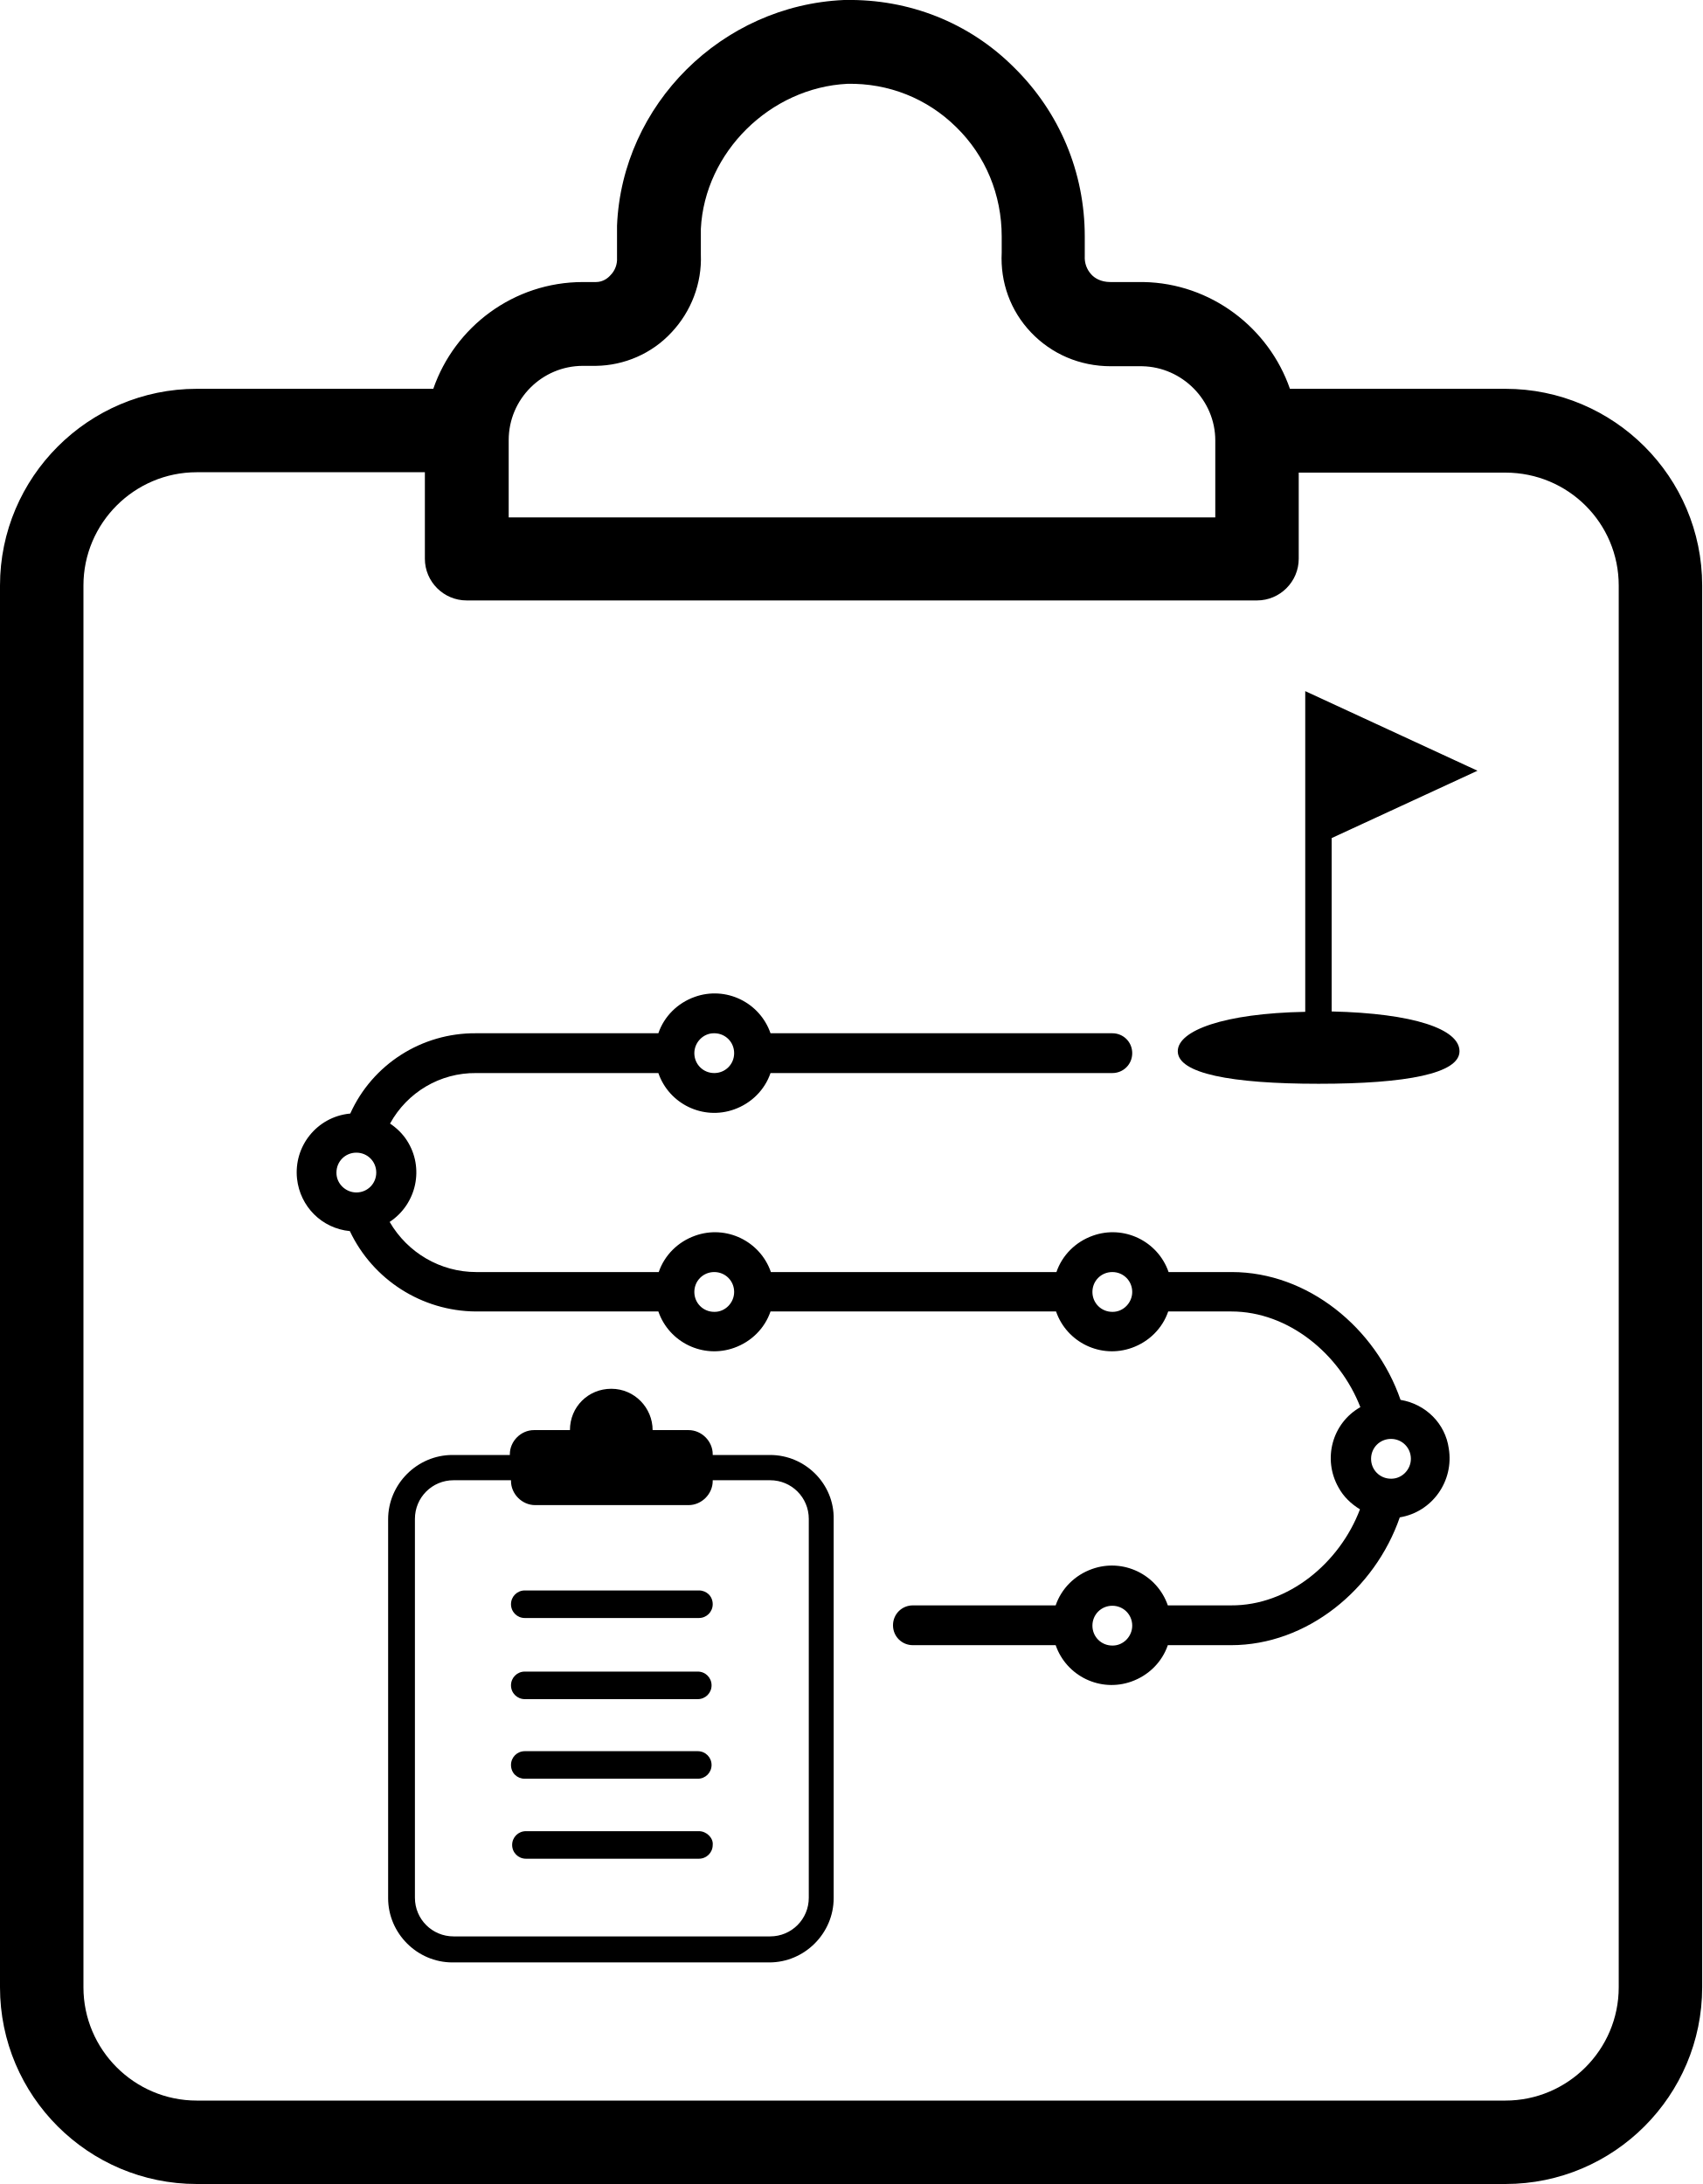
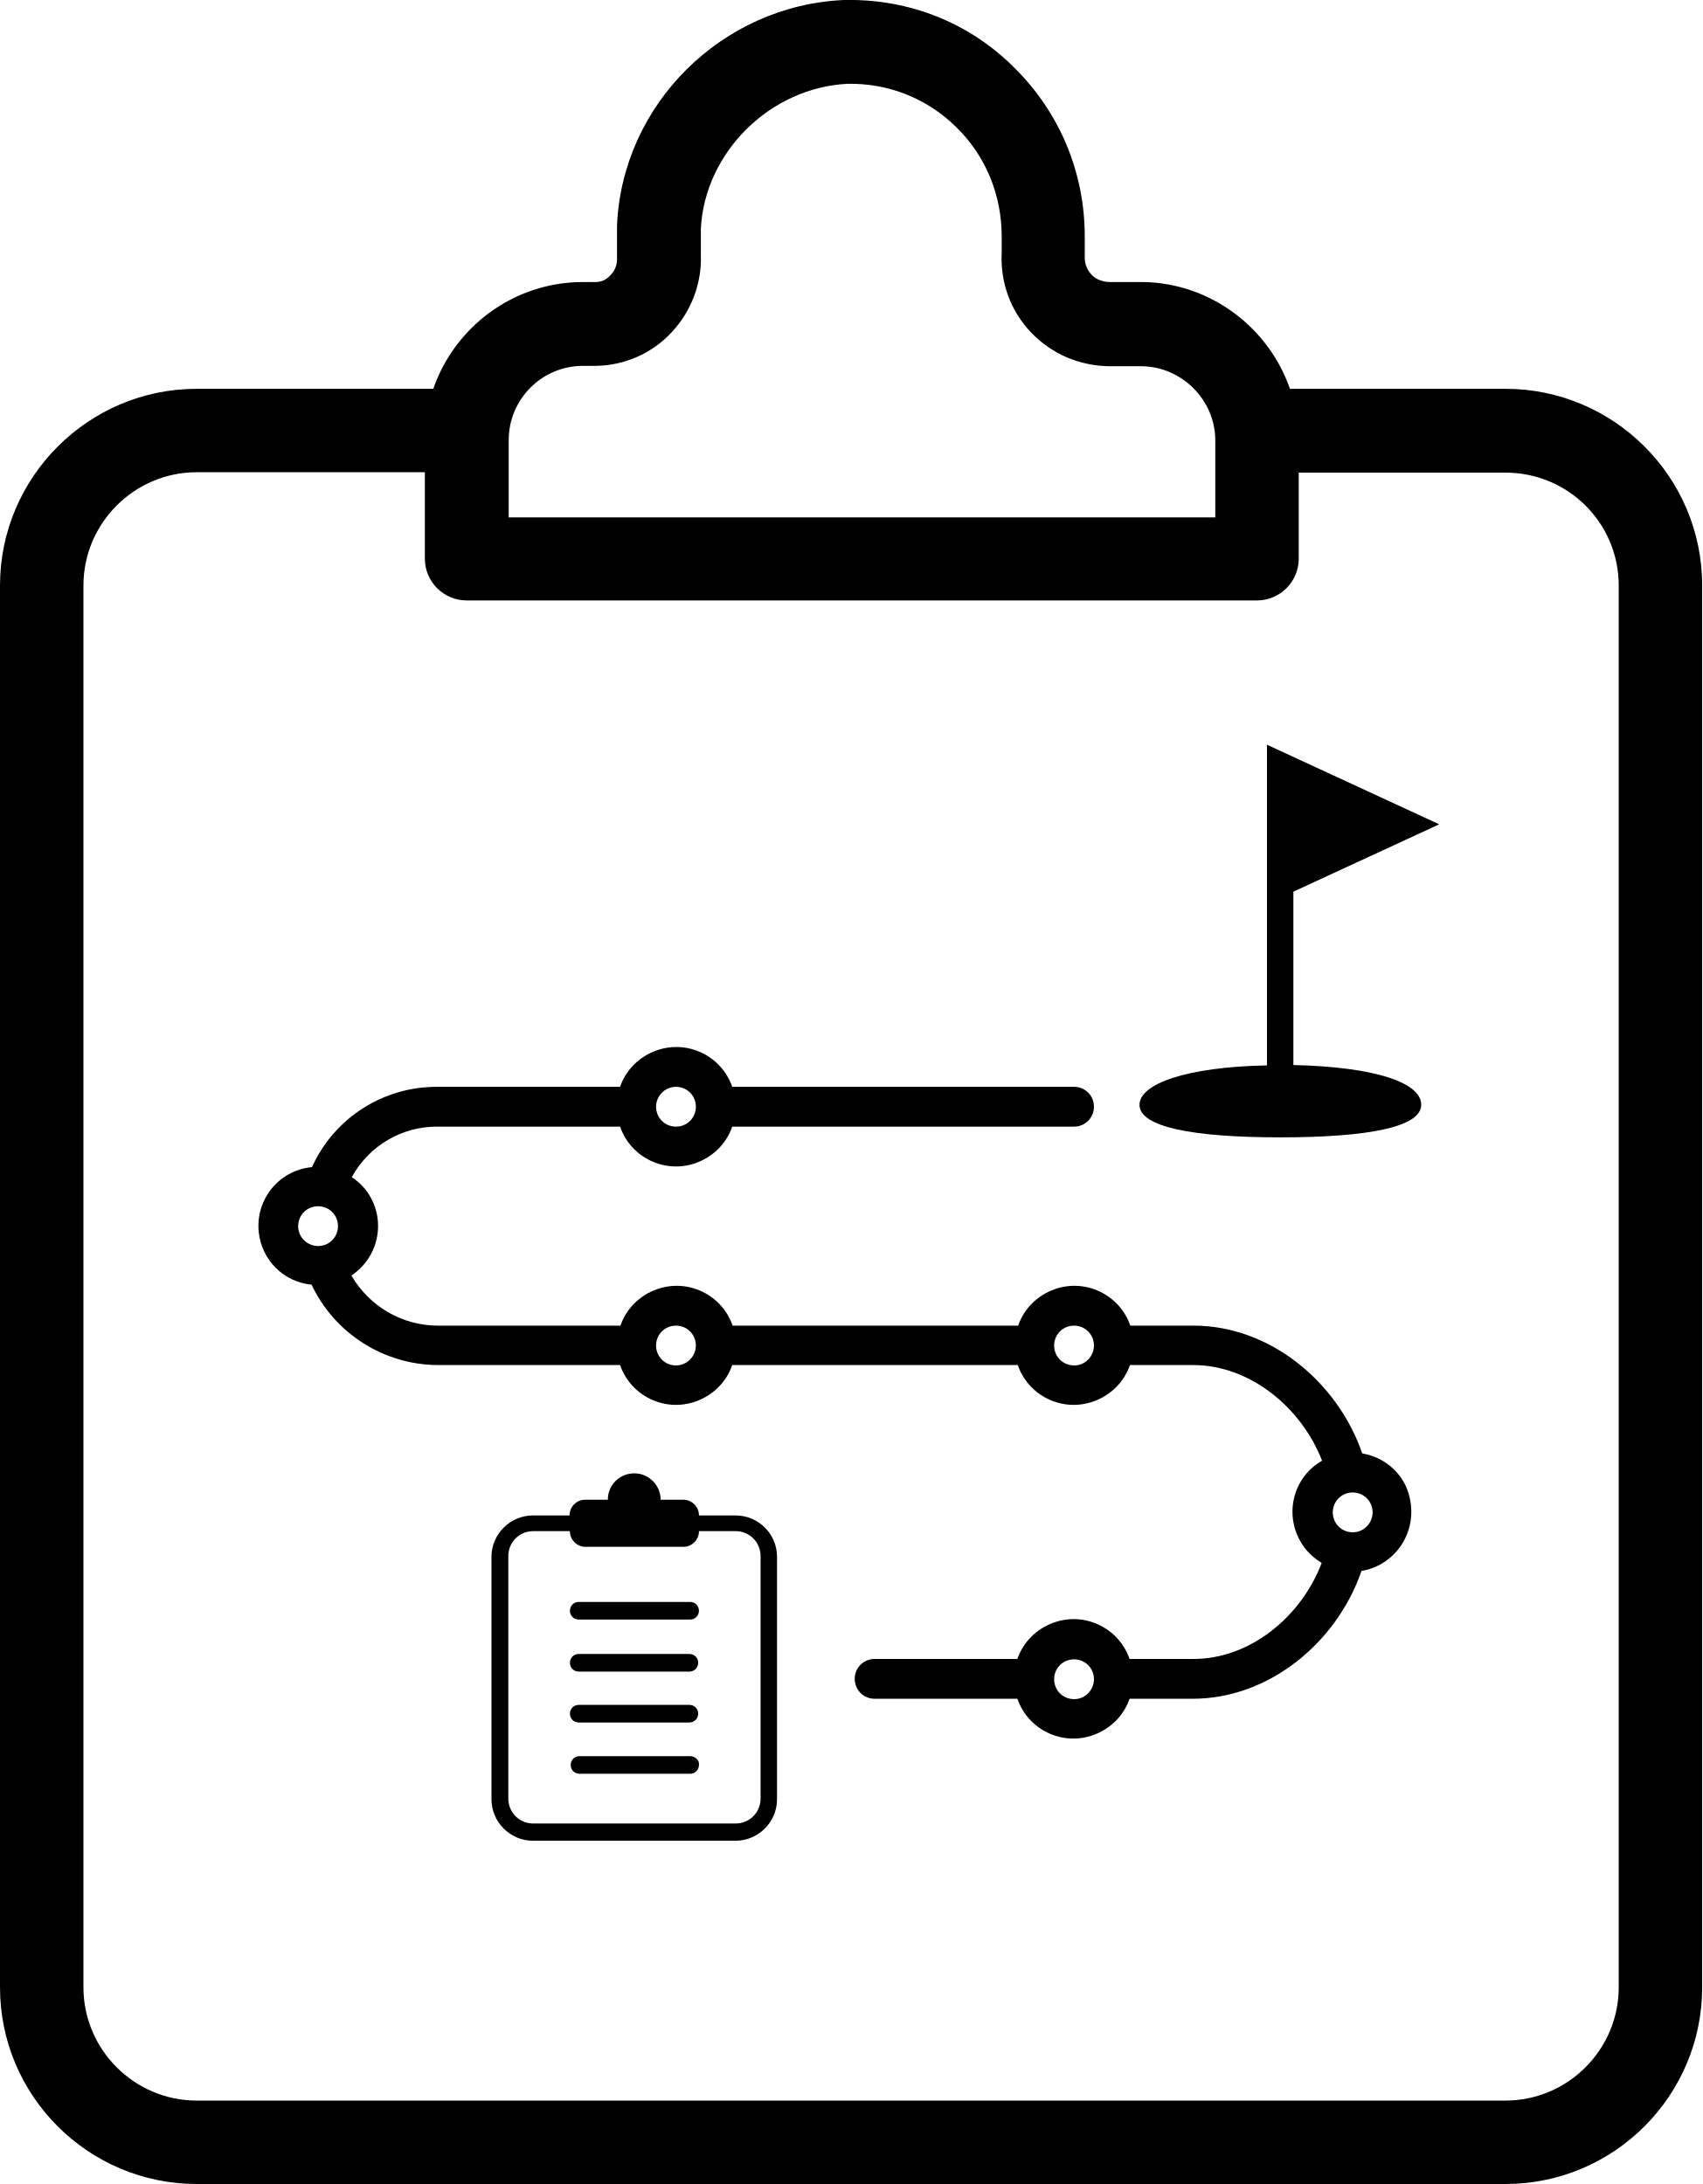
<svg xmlns="http://www.w3.org/2000/svg" version="1.1" id="Capa_1" x="0px" y="0px" viewBox="0 0 444.7 570.7" style="enable-background:new 0 0 444.7 570.7;" xml:space="preserve">
  <path d="M155.7,73.7h-3.4c-18.1,0-33.5,11.7-39.1,27.9H51.4C23.1,101.6,0,124.7,0,153v366.3c0,28.4,23.1,51.4,51.4,51.4h341.9  c28.4,0,51.4-23.1,51.4-51.4V153c0-28.4-23.1-51.4-51.4-51.4H337c-5.5-15.9-20.6-27.6-38.3-27.9h-0.6c-0.1,0-0.1,0-0.2,0h-7.8  c-2.6,0-4.2-1.1-5-2c-1.2-1.3-1.8-3-1.7-4.8c0-0.2,0-0.4,0-0.6v-4.5c0-16.8-6.6-32.5-18.5-44.2C253.2,5.9,237.5-0.3,220.8,0  c-0.1,0-0.2,0-0.3,0c-31.9,1.4-58,27.3-59.3,59c0,0.2,0,0.3,0,0.5v7.3c0,0.2,0,0.4,0,0.6c0.1,1.6-0.5,3.3-1.7,4.5  C158.9,72.6,157.6,73.7,155.7,73.7L155.7,73.7z M422.9,153v366.3c0,16.3-13.3,29.6-29.6,29.6H51.4c-16.3,0-29.6-13.3-29.6-29.6V153  c0-16.3,13.3-29.6,29.6-29.6H111V146c0,6,4.9,10.9,10.9,10.9h206.5c6,0,10.9-4.9,10.9-10.9v-22.5h54  C409.7,123.5,422.9,136.7,422.9,153L422.9,153z M175.4,86.9c5.2-5.5,8-12.9,7.7-20.4v-6.7c1-20,18.1-36.9,38.3-37.9  c10.7-0.2,20.8,3.8,28.4,11.3c7.7,7.5,11.9,17.7,11.9,28.6V66c-0.4,7.8,2.3,15.2,7.6,20.8c5.4,5.7,12.8,8.9,20.9,8.9h7.7h0.5  c10.5,0.2,19.1,8.9,19.1,19.4v20.1H132.9V115c0-10.7,8.7-19.4,19.4-19.4h3.4C163.1,95.5,170.3,92.4,175.4,86.9L175.4,86.9z" />
  <g>
-     <path d="M365.9,365.8c-6.5-18.8-24.2-33.4-44.1-33.4h-16.5c-2.8-8.1-11.7-12.4-19.8-9.5c-4.5,1.6-8,5.1-9.5,9.5h-74.6   c-2.8-8.1-11.7-12.4-19.8-9.5c-4.5,1.6-8,5.1-9.5,9.5h-47.7c-9.3,0-17.9-5-22.6-13.1l0,0c7.1-4.7,9.1-14.2,4.5-21.3   c-1.1-1.7-2.6-3.2-4.4-4.4c4.5-8.2,13.1-13.3,22.5-13.2H172c2.8,8.1,11.7,12.4,19.8,9.5c4.5-1.6,8-5.1,9.5-9.5h89.3   c2.9,0,5.2-2.3,5.2-5.2c0-2.9-2.3-5.2-5.2-5.2h-89.3c-2.8-8.1-11.7-12.4-19.8-9.5c-4.5,1.6-8,5.1-9.5,9.5h-47.7   c-14.1-0.1-27,8.1-32.8,21c-0.1,0-0.1,0-0.2,0c-8.5,0.9-14.6,8.5-13.7,17c0.8,7.3,6.5,13,13.8,13.7c6,12.7,18.8,20.9,32.9,21H172   c2.8,8.1,11.7,12.4,19.8,9.5c4.5-1.6,8-5.1,9.5-9.5h74.6c2.8,8.1,11.7,12.4,19.8,9.5c4.5-1.6,8-5.1,9.5-9.5h16.5   c14.9,0,28.3,11.1,33.7,25c-7.4,4.2-9.9,13.6-5.7,21c1.3,2.4,3.3,4.3,5.6,5.7c-5.3,14-18.7,25.2-33.7,25.1h-16.5   c-2.8-8.1-11.7-12.4-19.8-9.5c-4.5,1.6-8,5.1-9.5,9.5h-37.3c-2.9,0-5.2,2.3-5.2,5.2c0,2.9,2.3,5.2,5.2,5.2h37.3   c2.8,8.1,11.7,12.4,19.8,9.5c4.5-1.6,8-5.1,9.5-9.5h16.5c19.9,0,37.6-14.6,44.1-33.4l0,0c8.5-1.4,14.2-9.5,12.8-18   C377.6,372,372.5,366.9,365.9,365.8L365.9,365.8z M186.6,270c2.9,0,5.2,2.3,5.2,5.2c0,2.9-2.3,5.2-5.2,5.2s-5.2-2.3-5.2-5.2   c0-2.8,2.3-5.2,5.1-5.2C186.6,270,186.6,270,186.6,270z M87.9,306.4c0-2.9,2.3-5.2,5.2-5.2s5.2,2.3,5.2,5.2c0,2.9-2.3,5.2-5.2,5.2   c-2.8,0-5.2-2.3-5.2-5.1C87.9,306.5,87.9,306.5,87.9,306.4z M186.6,342.8c-2.9,0-5.2-2.3-5.2-5.2s2.3-5.2,5.2-5.2s5.2,2.3,5.2,5.2   c0,2.8-2.3,5.2-5.1,5.2C186.7,342.8,186.7,342.8,186.6,342.8z M290.6,342.8c-2.9,0-5.2-2.3-5.2-5.2s2.3-5.2,5.2-5.2   c2.9,0,5.2,2.3,5.2,5.2c0,2.8-2.3,5.2-5.1,5.2C290.7,342.8,290.6,342.8,290.6,342.8z M290.6,430c-2.9,0-5.2-2.3-5.2-5.2   c0-2.9,2.3-5.2,5.2-5.2c2.9,0,5.2,2.3,5.2,5.2c0,2.8-2.3,5.2-5.1,5.2C290.7,430,290.6,430,290.6,430z M363.4,386.4   c-2.9,0-5.2-2.3-5.2-5.2c0-2.9,2.3-5.2,5.2-5.2c2.9,0,5.2,2.3,5.2,5.2c0,2.8-2.3,5.2-5.1,5.2C363.4,386.4,363.4,386.4,363.4,386.4z   " />
+     <path d="M355.9,379.8c-6.5-18.8-24.2-33.4-44.1-33.4h-16.5c-2.8-8.1-11.7-12.4-19.8-9.5c-4.5,1.6-8,5.1-9.5,9.5h-74.6   c-2.8-8.1-11.7-12.4-19.8-9.5c-4.5,1.6-8,5.1-9.5,9.5h-47.7c-9.3,0-17.9-5-22.6-13.1l0,0c7.1-4.7,9.1-14.2,4.5-21.3   c-1.1-1.7-2.6-3.2-4.4-4.4c4.5-8.2,13.1-13.3,22.5-13.2H162c2.8,8.1,11.7,12.4,19.8,9.5c4.5-1.6,8-5.1,9.5-9.5h89.3   c2.9,0,5.2-2.3,5.2-5.2c0-2.9-2.3-5.2-5.2-5.2h-89.3c-2.8-8.1-11.7-12.4-19.8-9.5c-4.5,1.6-8,5.1-9.5,9.5h-47.7   c-14.1-0.1-27,8.1-32.8,21c-0.1,0-0.1,0-0.2,0c-8.5,0.9-14.6,8.5-13.7,17c0.8,7.3,6.5,13,13.8,13.7c6,12.7,18.8,20.9,32.9,21H162   c2.8,8.1,11.7,12.4,19.8,9.5c4.5-1.6,8-5.1,9.5-9.5h74.6c2.8,8.1,11.7,12.4,19.8,9.5c4.5-1.6,8-5.1,9.5-9.5h16.5   c14.9,0,28.3,11.1,33.7,25c-7.4,4.2-9.9,13.6-5.7,21c1.3,2.4,3.3,4.3,5.6,5.7c-5.3,14-18.7,25.2-33.7,25.1h-16.5   c-2.8-8.1-11.7-12.4-19.8-9.5c-4.5,1.6-8,5.1-9.5,9.5h-37.3c-2.9,0-5.2,2.3-5.2,5.2c0,2.9,2.3,5.2,5.2,5.2h37.3   c2.8,8.1,11.7,12.4,19.8,9.5c4.5-1.6,8-5.1,9.5-9.5h16.5c19.9,0,37.6-14.6,44.1-33.4l0,0c8.5-1.4,14.2-9.5,12.8-18   C367.6,386,362.5,380.9,355.9,379.8L355.9,379.8z M176.6,284c2.9,0,5.2,2.3,5.2,5.2c0,2.9-2.3,5.2-5.2,5.2s-5.2-2.3-5.2-5.2   C171.4,286.4,173.7,284,176.6,284C176.6,284,176.6,284,176.6,284z M77.9,320.4c0-2.9,2.3-5.2,5.2-5.2s5.2,2.3,5.2,5.2   c0,2.9-2.3,5.2-5.2,5.2c-2.8,0-5.2-2.3-5.2-5.1C77.9,320.5,77.9,320.5,77.9,320.4z M176.6,356.8c-2.9,0-5.2-2.3-5.2-5.2   s2.3-5.2,5.2-5.2s5.2,2.3,5.2,5.2C181.8,354.4,179.5,356.8,176.6,356.8C176.7,356.8,176.7,356.8,176.6,356.8z M280.6,356.8   c-2.9,0-5.2-2.3-5.2-5.2s2.3-5.2,5.2-5.2c2.9,0,5.2,2.3,5.2,5.2c0,2.8-2.3,5.2-5.1,5.2H280.6z M280.6,444c-2.9,0-5.2-2.3-5.2-5.2   c0-2.9,2.3-5.2,5.2-5.2c2.9,0,5.2,2.3,5.2,5.2c0,2.8-2.3,5.2-5.1,5.2H280.6z M353.4,400.4c-2.9,0-5.2-2.3-5.2-5.2   c0-2.9,2.3-5.2,5.2-5.2c2.9,0,5.2,2.3,5.2,5.2c0,2.8-2.3,5.2-5.1,5.2C353.4,400.4,353.4,400.4,353.4,400.4z" />
  </g>
-   <path d="M307.7,274.7c0,5.8,13.9,8.5,36.8,8.5c23,0,36.8-2.7,36.8-8.5s-12-9.9-33.4-10.4V219l38.1-17.6L341,180.6v83.8  C319.7,264.8,307.7,269.3,307.7,274.7z" />
+   <path d="M297.7,288.7c0,5.8,13.9,8.5,36.8,8.5c23,0,36.8-2.7,36.8-8.5s-12-9.9-33.4-10.4V233l38.1-17.6l-45-20.8v83.8  C309.7,278.8,297.7,283.3,297.7,288.7z" />
  <g>
-     <path d="M201.2,380.2h-15v-0.2c0-3.4-2.9-6.3-6.3-6.3h-9.4c0-5.8-4.7-10.8-10.8-10.8c-6,0-10.8,4.7-10.8,10.8h-9.4   c-3.4,0-6.3,2.9-6.3,6.3v0.2h-15c-9.2,0-16.8,7.6-16.8,16.8v99c0,9.2,7.6,16.8,16.8,16.8H201c9.2,0,16.8-7.6,16.8-16.8l0-99   C218,387.8,210.4,380.2,201.2,380.2L201.2,380.2z M211.3,495.9c0,5.6-4.5,10.1-10.1,10.1h-82.7c-5.6,0-10.1-4.5-10.1-10.1v-99   c0-5.6,4.5-10.1,10.1-10.1h15v0.2c0,3.4,2.9,6.3,6.3,6.3h40.1c3.4,0,6.3-2.9,6.3-6.3v-0.2h15c5.6,0,10.1,4.5,10.1,10.1L211.3,495.9   z" />
-     <path d="M182.6,415.6h-45.5c-2,0-3.6,1.6-3.6,3.6s1.6,3.6,3.6,3.6h45.5c2,0,3.6-1.6,3.6-3.6C186.2,417.1,184.6,415.6,182.6,415.6z" />
-     <path d="M137.1,444h45.2c2,0,3.6-1.6,3.6-3.6s-1.6-3.6-3.6-3.6l-45.2,0c-2,0-3.6,1.6-3.6,3.6S135.1,444,137.1,444z" />
-     <path d="M137.1,464.8h45.2c2,0,3.6-1.6,3.6-3.6c0-2-1.6-3.6-3.6-3.6h-45.2c-2,0-3.6,1.6-3.6,3.6   C133.5,463.3,135.1,464.8,137.1,464.8z" />
-     <path d="M182.6,478.5h-45.2c-2,0-3.6,1.6-3.6,3.6s1.6,3.6,3.6,3.6h45.2c2,0,3.6-1.6,3.6-3.6C186.4,480.3,184.6,478.5,182.6,478.5z" />
+     <path d="M192.2,396h-9.6v-0.1c0-2.2-1.9-4-4-4h-6c0-3.7-3-6.9-6.9-6.9c-3.8,0-6.9,3-6.9,6.9h-6c-2.2,0-4,1.9-4,4v0.1h-9.6   c-5.9,0-10.8,4.9-10.8,10.8v63.4c0,5.9,4.9,10.8,10.8,10.8h53c5.9,0,10.8-4.9,10.8-10.8v-63.4C203,400.8,198.1,396,192.2,396   L192.2,396z M198.7,470c0,3.6-2.9,6.5-6.5,6.5h-52.9c-3.6,0-6.5-2.9-6.5-6.5v-63.4c0-3.6,2.9-6.5,6.5-6.5h9.6v0.1c0,2.2,1.9,4,4,4   h25.7c2.2,0,4-1.9,4-4v-0.1h9.6c3.6,0,6.5,2.9,6.5,6.5V470z" />
+     <path d="M180.3,418.6h-29.1c-1.3,0-2.3,1-2.3,2.3s1,2.3,2.3,2.3h29.1c1.3,0,2.3-1,2.3-2.3C182.6,419.6,181.6,418.6,180.3,418.6z" />
+     <path d="M151.2,436.8h28.9c1.3,0,2.3-1,2.3-2.3s-1-2.3-2.3-2.3h-28.9c-1.3,0-2.3,1-2.3,2.3S149.9,436.8,151.2,436.8z" />
+     <path d="M151.2,450.1h28.9c1.3,0,2.3-1,2.3-2.3c0-1.3-1-2.3-2.3-2.3h-28.9c-1.3,0-2.3,1-2.3,2.3   C148.9,449.1,149.9,450.1,151.2,450.1z" />
+     <path d="M180.3,458.9h-28.9c-1.3,0-2.3,1-2.3,2.3s1,2.3,2.3,2.3h28.9c1.3,0,2.3-1,2.3-2.3C182.8,460,181.6,458.9,180.3,458.9z" />
  </g>
</svg>
